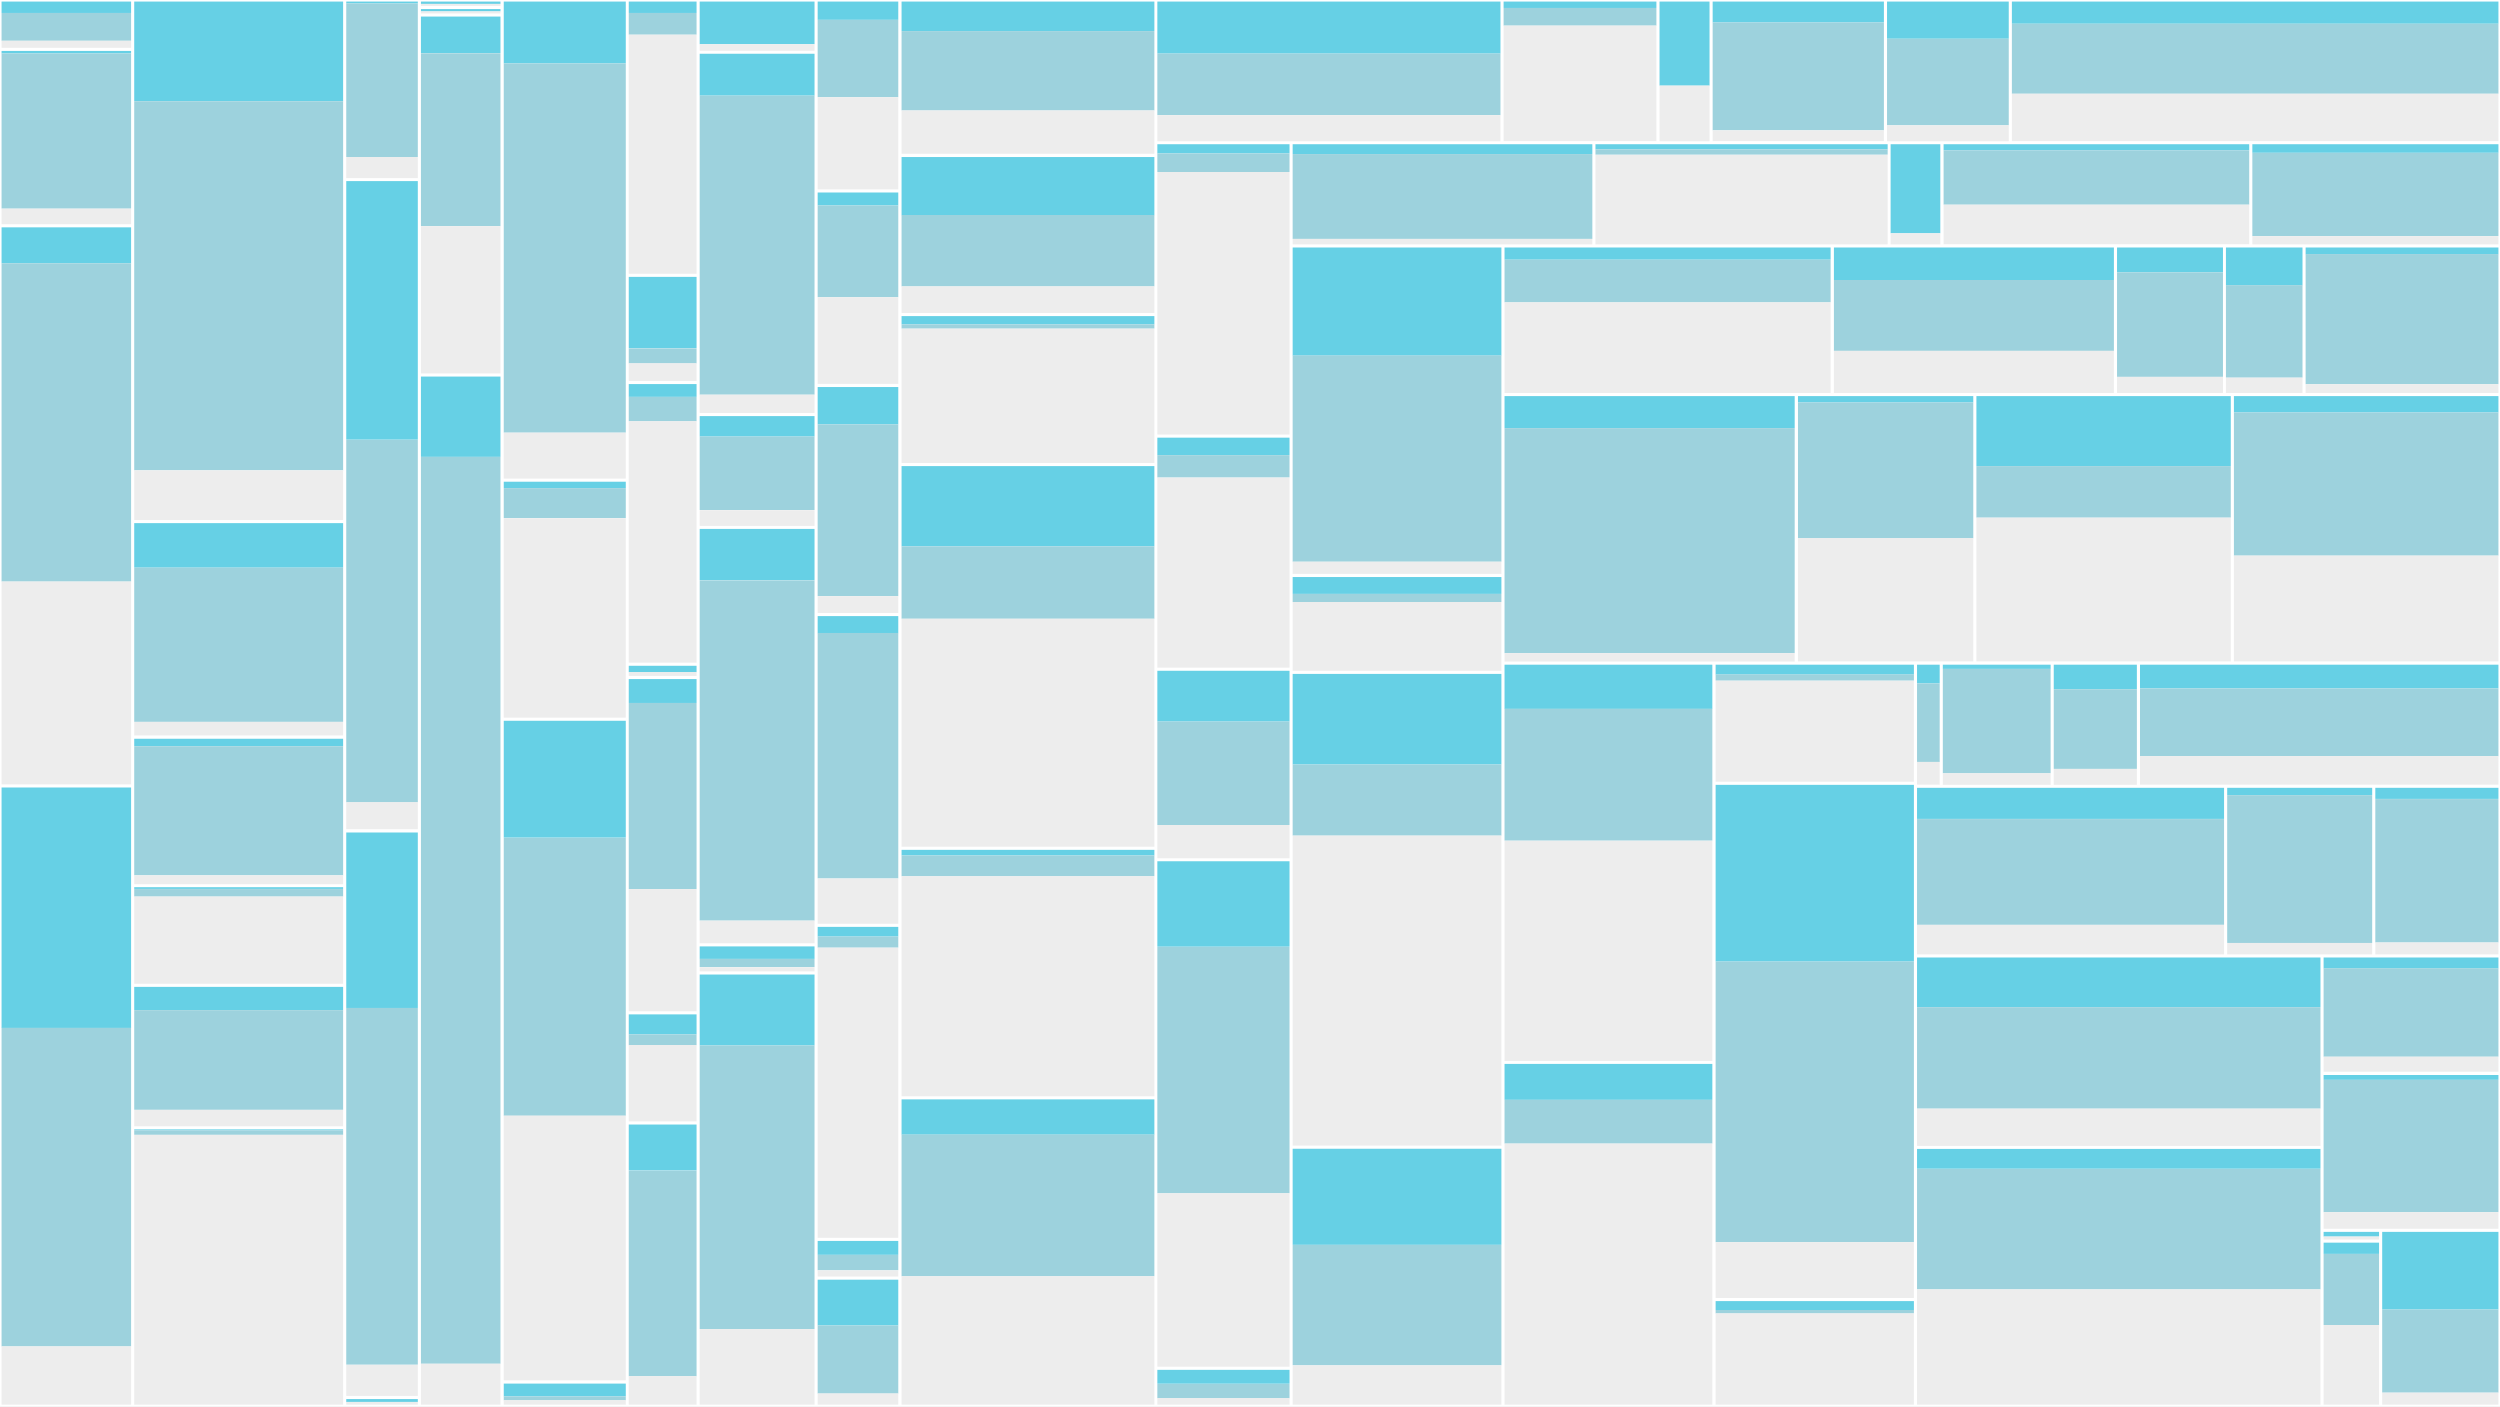
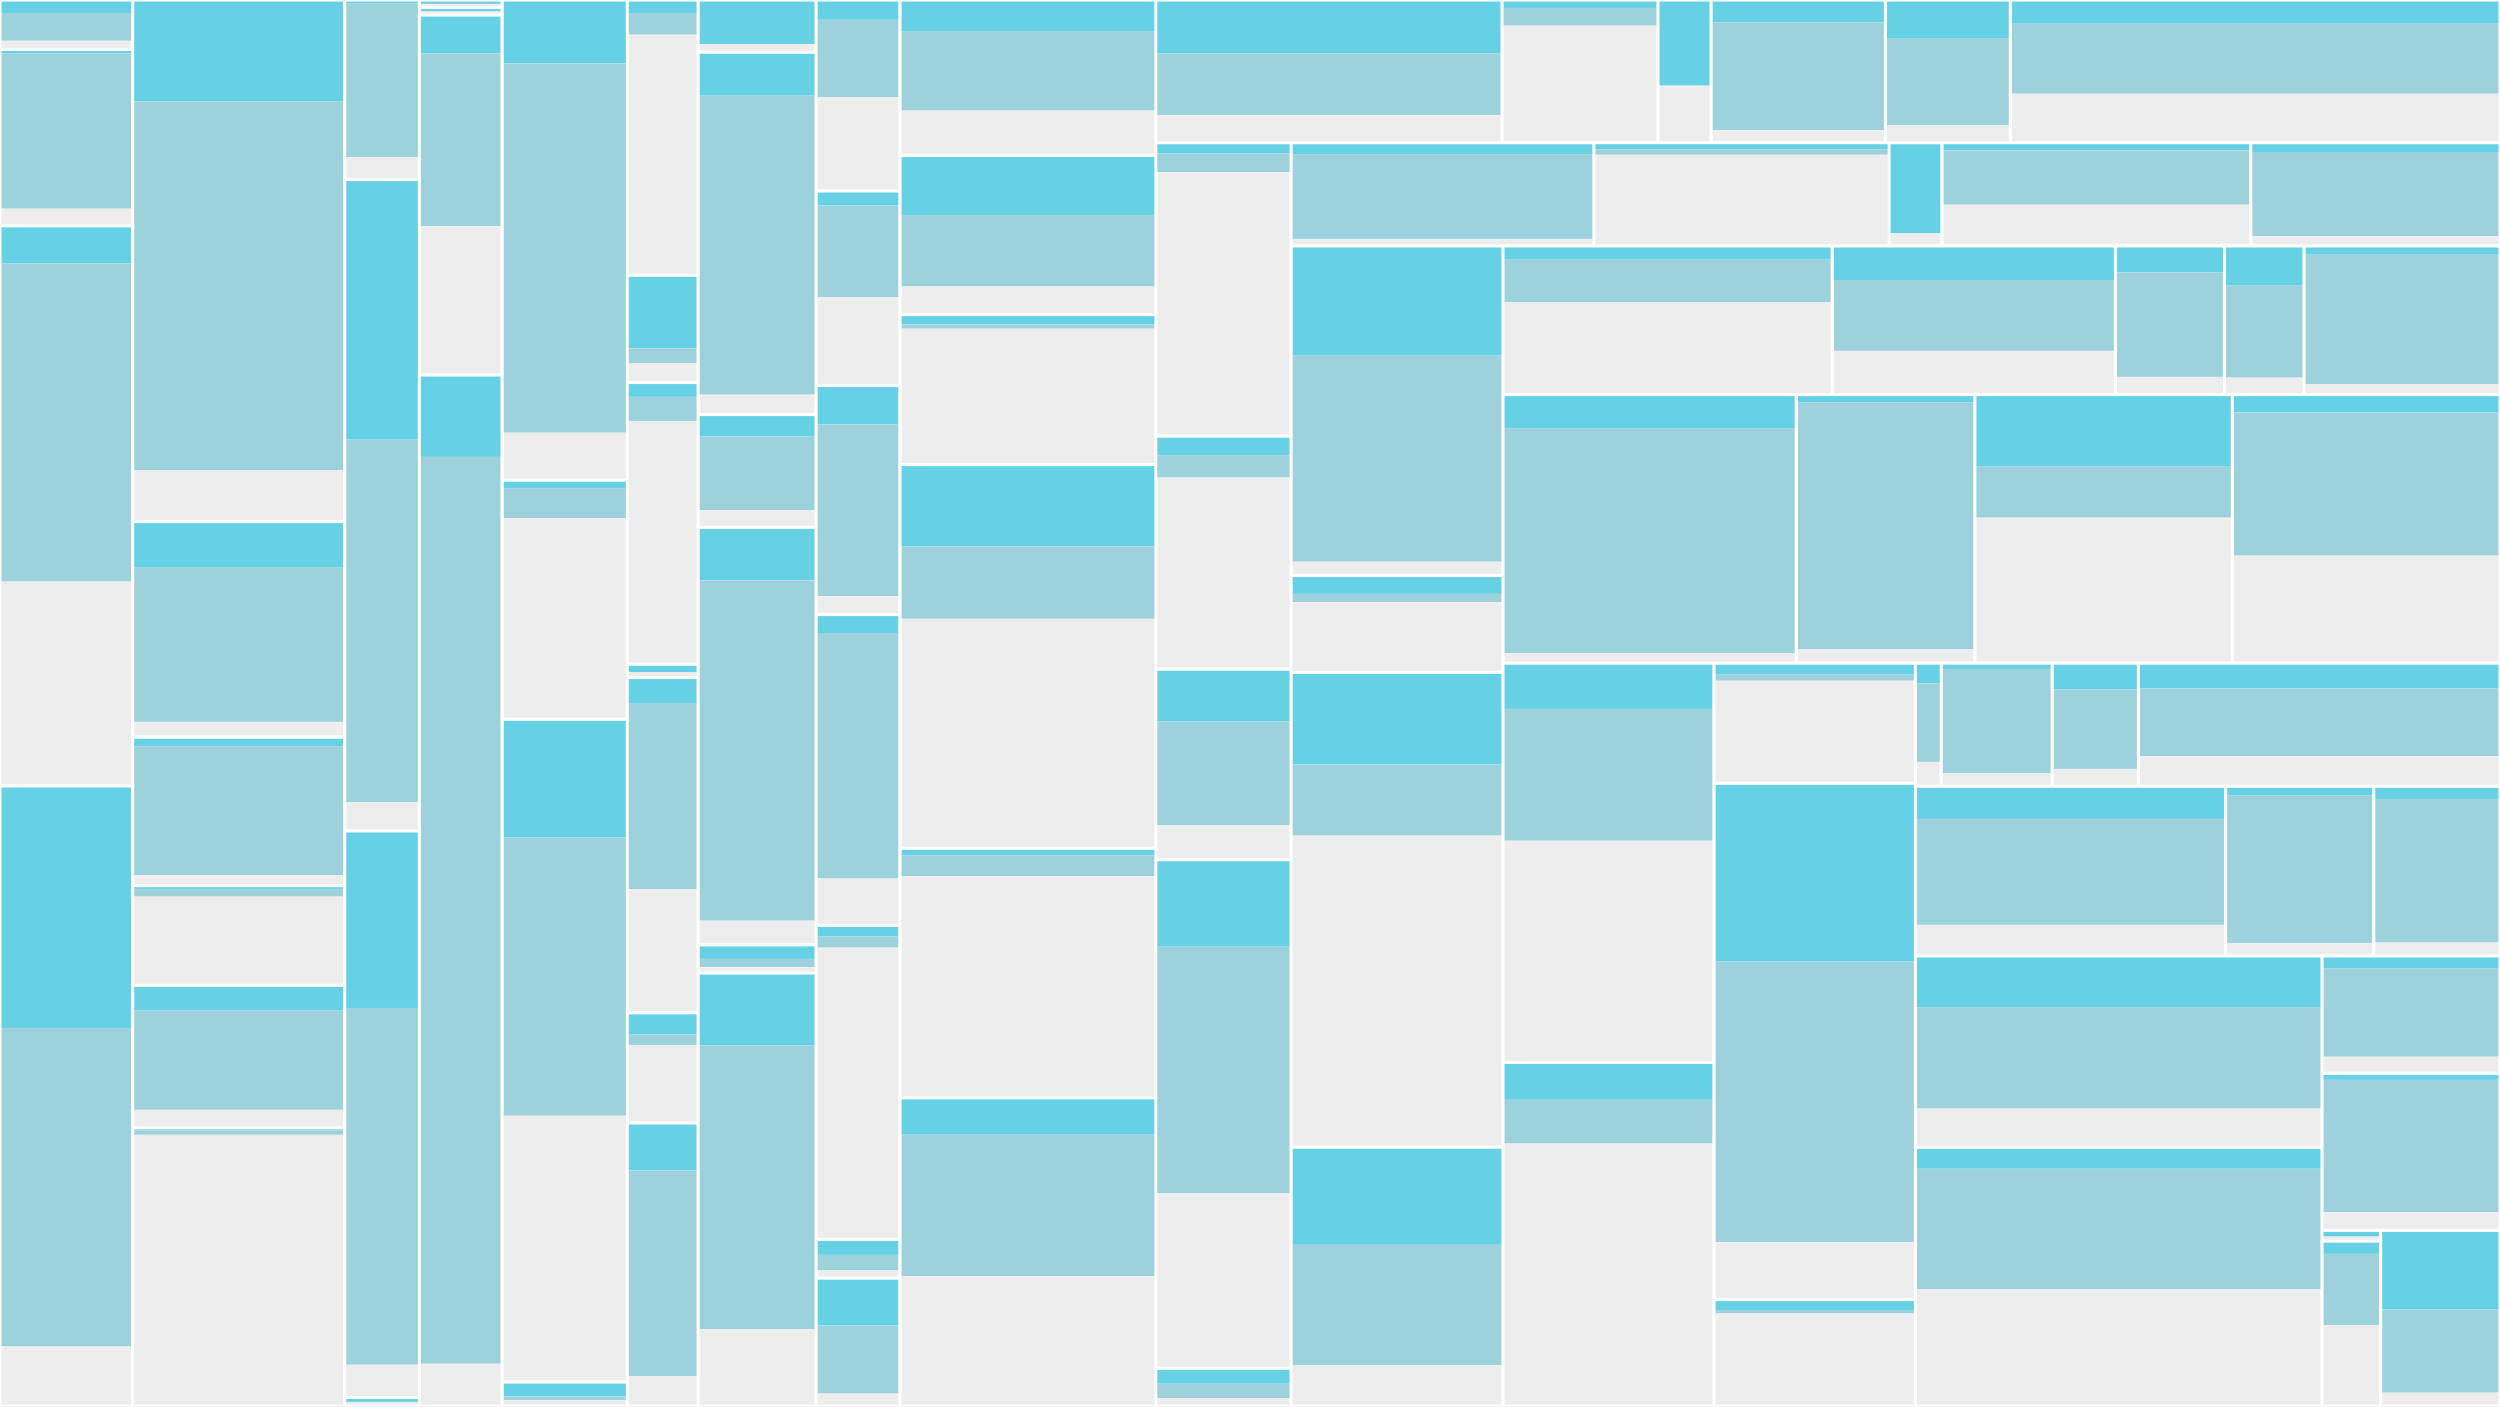
<svg xmlns="http://www.w3.org/2000/svg" viewBox="0 0 1600 900" width="1600" height="900" role="img" aria-label="Decoded overlay code coverage box tree, cyan band">
  <rect x="0" y="0" width="1600" height="900" fill="#ffffff" />
  <rect x="1" y="1" width="82.9" height="7.3" style="fill:hsl(190, 71%, 65%);fill:oklch(0.645 0.128 200)" />
  <rect x="1" y="8.3" width="82.9" height="17.8" style="fill:hsl(190, 48%, 74%);fill:oklch(0.740 0.085 200)" />
  <rect x="1" y="26.1" width="82.9" height="4.5" style="fill:hsl(190, 0%, 93%);fill:oklch(0.930 0.000 200)" />
  <rect x="1" y="32.6" width="82.9" height="1.6" style="fill:hsl(190, 71%, 65%);fill:oklch(0.645 0.128 200)" />
  <rect x="1" y="34.2" width="82.9" height="99.3" style="fill:hsl(190, 48%, 74%);fill:oklch(0.740 0.085 200)" />
  <rect x="1" y="133.6" width="82.9" height="9.9" style="fill:hsl(190, 0%, 93%);fill:oklch(0.930 0.000 200)" />
  <rect x="1" y="145.5" width="82.9" height="23" style="fill:hsl(190, 71%, 65%);fill:oklch(0.645 0.128 200)" />
  <rect x="1" y="168.5" width="82.9" height="203.7" style="fill:hsl(190, 48%, 74%);fill:oklch(0.740 0.085 200)" />
  <rect x="1" y="372.2" width="82.9" height="129.8" style="fill:hsl(190, 0%, 93%);fill:oklch(0.930 0.000 200)" />
  <rect x="1" y="504" width="82.9" height="153.9" style="fill:hsl(190, 71%, 65%);fill:oklch(0.645 0.128 200)" />
  <rect x="1" y="657.8" width="82.9" height="203.9" style="fill:hsl(190, 48%, 74%);fill:oklch(0.740 0.085 200)" />
  <rect x="1" y="861.7" width="82.9" height="37.3" style="fill:hsl(190, 0%, 93%);fill:oklch(0.930 0.000 200)" />
  <rect x="85.9" y="1" width="133.7" height="63.8" style="fill:hsl(190, 71%, 65%);fill:oklch(0.645 0.128 200)" />
  <rect x="85.9" y="64.8" width="133.7" height="236.2" style="fill:hsl(190, 48%, 74%);fill:oklch(0.740 0.085 200)" />
  <rect x="85.9" y="301" width="133.7" height="31.8" style="fill:hsl(190, 0%, 93%);fill:oklch(0.930 0.000 200)" />
  <rect x="85.9" y="334.8" width="133.7" height="28.5" style="fill:hsl(190, 71%, 65%);fill:oklch(0.645 0.128 200)" />
  <rect x="85.9" y="363.3" width="133.7" height="98.7" style="fill:hsl(190, 48%, 74%);fill:oklch(0.740 0.085 200)" />
  <rect x="85.9" y="462" width="133.7" height="8.7" style="fill:hsl(190, 0%, 93%);fill:oklch(0.930 0.000 200)" />
  <rect x="85.9" y="472.8" width="133.7" height="4.8" style="fill:hsl(190, 71%, 65%);fill:oklch(0.645 0.128 200)" />
  <rect x="85.9" y="477.6" width="133.7" height="82.6" style="fill:hsl(190, 48%, 74%);fill:oklch(0.740 0.085 200)" />
  <rect x="85.9" y="560.2" width="133.7" height="5.7" style="fill:hsl(190, 0%, 93%);fill:oklch(0.930 0.000 200)" />
  <rect x="85.9" y="567.8" width="133.7" height="1.1" style="fill:hsl(190, 71%, 65%);fill:oklch(0.645 0.128 200)" />
  <rect x="85.9" y="569" width="133.7" height="4.8" style="fill:hsl(190, 48%, 74%);fill:oklch(0.740 0.085 200)" />
  <rect x="85.9" y="573.8" width="133.7" height="55.8" style="fill:hsl(190, 0%, 93%);fill:oklch(0.930 0.000 200)" />
  <rect x="85.9" y="631.6" width="133.7" height="14.9" style="fill:hsl(190, 71%, 65%);fill:oklch(0.645 0.128 200)" />
  <rect x="85.9" y="646.5" width="133.7" height="63.8" style="fill:hsl(190, 48%, 74%);fill:oklch(0.740 0.085 200)" />
  <rect x="85.9" y="710.3" width="133.7" height="10.5" style="fill:hsl(190, 0%, 93%);fill:oklch(0.930 0.000 200)" />
  <rect x="85.9" y="722.8" width="133.7" height="0.6" style="fill:hsl(190, 71%, 65%);fill:oklch(0.645 0.128 200)" />
  <rect x="85.9" y="723.4" width="133.7" height="2.9" style="fill:hsl(190, 48%, 74%);fill:oklch(0.740 0.085 200)" />
  <rect x="85.9" y="726.3" width="133.7" height="172.7" style="fill:hsl(190, 0%, 93%);fill:oklch(0.930 0.000 200)" />
  <rect x="221.6" y="1" width="45.8" height="1.2" style="fill:hsl(190, 71%, 65%);fill:oklch(0.645 0.128 200)" />
  <rect x="221.6" y="2.2" width="45.8" height="98.3" style="fill:hsl(190, 48%, 74%);fill:oklch(0.740 0.085 200)" />
  <rect x="221.6" y="100.5" width="45.8" height="13.5" style="fill:hsl(190, 0%, 93%);fill:oklch(0.930 0.000 200)" />
  <rect x="221.6" y="115.9" width="45.8" height="165.5" style="fill:hsl(190, 71%, 65%);fill:oklch(0.645 0.128 200)" />
  <rect x="221.6" y="281.5" width="45.8" height="232" style="fill:hsl(190, 48%, 74%);fill:oklch(0.740 0.085 200)" />
  <rect x="221.6" y="513.4" width="45.8" height="17.3" style="fill:hsl(190, 0%, 93%);fill:oklch(0.930 0.000 200)" />
  <rect x="221.6" y="532.8" width="45.8" height="112.3" style="fill:hsl(190, 71%, 65%);fill:oklch(0.645 0.128 200)" />
  <rect x="221.6" y="645.1" width="45.8" height="228.3" style="fill:hsl(190, 48%, 74%);fill:oklch(0.740 0.085 200)" />
  <rect x="221.6" y="873.5" width="45.8" height="19.9" style="fill:hsl(190, 0%, 93%);fill:oklch(0.930 0.000 200)" />
  <rect x="221.6" y="895.4" width="45.8" height="1.9" style="fill:hsl(190, 71%, 65%);fill:oklch(0.645 0.128 200)" />
  <rect x="221.6" y="897.2" width="45.8" height="1.8" style="fill:hsl(190, 0%, 93%);fill:oklch(0.930 0.000 200)" />
  <rect x="269.4" y="1" width="50.9" height="1.5" style="fill:hsl(190, 71%, 65%);fill:oklch(0.645 0.128 200)" />
  <rect x="269.4" y="2.5" width="50.9" height="1.3" style="fill:hsl(190, 0%, 93%);fill:oklch(0.930 0.000 200)" />
  <rect x="269.4" y="5.8" width="50.9" height="1.5" style="fill:hsl(190, 71%, 65%);fill:oklch(0.645 0.128 200)" />
  <rect x="269.4" y="7.3" width="50.9" height="1.3" style="fill:hsl(190, 0%, 93%);fill:oklch(0.930 0.000 200)" />
  <rect x="269.4" y="10.6" width="50.9" height="23.4" style="fill:hsl(190, 71%, 65%);fill:oklch(0.645 0.128 200)" />
  <rect x="269.4" y="34.1" width="50.9" height="110.6" style="fill:hsl(190, 48%, 74%);fill:oklch(0.740 0.085 200)" />
  <rect x="269.4" y="144.7" width="50.9" height="94.3" style="fill:hsl(190, 0%, 93%);fill:oklch(0.930 0.000 200)" />
  <rect x="269.4" y="241" width="50.9" height="51.4" style="fill:hsl(190, 71%, 65%);fill:oklch(0.645 0.128 200)" />
  <rect x="269.4" y="292.4" width="50.9" height="580.4" style="fill:hsl(190, 48%, 74%);fill:oklch(0.740 0.085 200)" />
  <rect x="269.4" y="872.8" width="50.9" height="26.2" style="fill:hsl(190, 0%, 93%);fill:oklch(0.930 0.000 200)" />
  <rect x="322.4" y="1" width="78.1" height="39.6" style="fill:hsl(190, 71%, 65%);fill:oklch(0.645 0.128 200)" />
  <rect x="322.4" y="40.6" width="78.1" height="236.3" style="fill:hsl(190, 48%, 74%);fill:oklch(0.740 0.085 200)" />
  <rect x="322.4" y="276.9" width="78.1" height="29.4" style="fill:hsl(190, 0%, 93%);fill:oklch(0.930 0.000 200)" />
  <rect x="322.4" y="308.3" width="78.1" height="4.1" style="fill:hsl(190, 71%, 65%);fill:oklch(0.645 0.128 200)" />
  <rect x="322.4" y="312.4" width="78.1" height="19.2" style="fill:hsl(190, 48%, 74%);fill:oklch(0.740 0.085 200)" />
  <rect x="322.4" y="331.7" width="78.1" height="127.6" style="fill:hsl(190, 0%, 93%);fill:oklch(0.930 0.000 200)" />
  <rect x="322.4" y="461.3" width="78.1" height="74.8" style="fill:hsl(190, 71%, 65%);fill:oklch(0.645 0.128 200)" />
  <rect x="322.4" y="536.2" width="78.1" height="177.9" style="fill:hsl(190, 48%, 74%);fill:oklch(0.740 0.085 200)" />
  <rect x="322.4" y="714" width="78.1" height="169.4" style="fill:hsl(190, 0%, 93%);fill:oklch(0.930 0.000 200)" />
  <rect x="322.4" y="885.5" width="78.1" height="8.2" style="fill:hsl(190, 71%, 65%);fill:oklch(0.645 0.128 200)" />
  <rect x="322.4" y="893.7" width="78.1" height="2.5" style="fill:hsl(190, 48%, 74%);fill:oklch(0.740 0.085 200)" />
  <rect x="322.4" y="896.1" width="78.1" height="2.9" style="fill:hsl(190, 0%, 93%);fill:oklch(0.930 0.000 200)" />
  <rect x="402.4" y="1" width="43.4" height="7.3" style="fill:hsl(190, 71%, 65%);fill:oklch(0.645 0.128 200)" />
  <rect x="402.4" y="8.3" width="43.4" height="13.9" style="fill:hsl(190, 48%, 74%);fill:oklch(0.740 0.085 200)" />
  <rect x="402.4" y="22.2" width="43.4" height="153" style="fill:hsl(190, 0%, 93%);fill:oklch(0.930 0.000 200)" />
  <rect x="402.4" y="177.2" width="43.4" height="45.7" style="fill:hsl(190, 71%, 65%);fill:oklch(0.645 0.128 200)" />
  <rect x="402.4" y="223" width="43.4" height="9.6" style="fill:hsl(190, 48%, 74%);fill:oklch(0.740 0.085 200)" />
  <rect x="402.4" y="232.5" width="43.4" height="11.3" style="fill:hsl(190, 0%, 93%);fill:oklch(0.930 0.000 200)" />
  <rect x="402.4" y="245.8" width="43.4" height="8.2" style="fill:hsl(190, 71%, 65%);fill:oklch(0.645 0.128 200)" />
  <rect x="402.4" y="254" width="43.4" height="15.6" style="fill:hsl(190, 48%, 74%);fill:oklch(0.740 0.085 200)" />
  <rect x="402.4" y="269.6" width="43.4" height="154.5" style="fill:hsl(190, 0%, 93%);fill:oklch(0.930 0.000 200)" />
  <rect x="402.4" y="426.1" width="43.4" height="4.1" style="fill:hsl(190, 71%, 65%);fill:oklch(0.645 0.128 200)" />
  <rect x="402.4" y="430.1" width="43.4" height="2.5" style="fill:hsl(190, 0%, 93%);fill:oklch(0.930 0.000 200)" />
  <rect x="402.4" y="434.6" width="43.4" height="15.3" style="fill:hsl(190, 71%, 65%);fill:oklch(0.645 0.128 200)" />
  <rect x="402.4" y="449.9" width="43.4" height="119.1" style="fill:hsl(190, 48%, 74%);fill:oklch(0.740 0.085 200)" />
  <rect x="402.4" y="569" width="43.4" height="78.2" style="fill:hsl(190, 0%, 93%);fill:oklch(0.930 0.000 200)" />
  <rect x="402.4" y="649.2" width="43.4" height="12.8" style="fill:hsl(190, 71%, 65%);fill:oklch(0.645 0.128 200)" />
  <rect x="402.4" y="662" width="43.4" height="6.9" style="fill:hsl(190, 48%, 74%);fill:oklch(0.740 0.085 200)" />
  <rect x="402.4" y="668.8" width="43.4" height="48.9" style="fill:hsl(190, 0%, 93%);fill:oklch(0.930 0.000 200)" />
  <rect x="402.4" y="719.7" width="43.4" height="29.4" style="fill:hsl(190, 71%, 65%);fill:oklch(0.645 0.128 200)" />
  <rect x="402.4" y="749.2" width="43.4" height="131.6" style="fill:hsl(190, 48%, 74%);fill:oklch(0.740 0.085 200)" />
  <rect x="402.4" y="880.7" width="43.4" height="18.3" style="fill:hsl(190, 0%, 93%);fill:oklch(0.930 0.000 200)" />
  <rect x="447.8" y="1" width="73.5" height="27.3" style="fill:hsl(190, 71%, 65%);fill:oklch(0.645 0.128 200)" />
  <rect x="447.8" y="28.3" width="73.5" height="4.2" style="fill:hsl(190, 0%, 93%);fill:oklch(0.930 0.000 200)" />
  <rect x="447.8" y="34.4" width="73.5" height="26.8" style="fill:hsl(190, 71%, 65%);fill:oklch(0.645 0.128 200)" />
  <rect x="447.8" y="61.2" width="73.5" height="191.4" style="fill:hsl(190, 48%, 74%);fill:oklch(0.740 0.085 200)" />
  <rect x="447.8" y="252.6" width="73.5" height="11.7" style="fill:hsl(190, 0%, 93%);fill:oklch(0.930 0.000 200)" />
  <rect x="447.8" y="266.3" width="73.5" height="13.1" style="fill:hsl(190, 71%, 65%);fill:oklch(0.645 0.128 200)" />
  <rect x="447.8" y="279.4" width="73.5" height="47" style="fill:hsl(190, 48%, 74%);fill:oklch(0.740 0.085 200)" />
  <rect x="447.8" y="326.5" width="73.5" height="10.1" style="fill:hsl(190, 0%, 93%);fill:oklch(0.930 0.000 200)" />
  <rect x="447.8" y="338.5" width="73.5" height="32.9" style="fill:hsl(190, 71%, 65%);fill:oklch(0.645 0.128 200)" />
  <rect x="447.8" y="371.5" width="73.5" height="217.7" style="fill:hsl(190, 48%, 74%);fill:oklch(0.740 0.085 200)" />
  <rect x="447.8" y="589.2" width="73.5" height="14.5" style="fill:hsl(190, 0%, 93%);fill:oklch(0.930 0.000 200)" />
  <rect x="447.8" y="605.7" width="73.5" height="8" style="fill:hsl(190, 71%, 65%);fill:oklch(0.645 0.128 200)" />
  <rect x="447.8" y="613.7" width="73.5" height="5.2" style="fill:hsl(190, 48%, 74%);fill:oklch(0.740 0.085 200)" />
  <rect x="447.8" y="619" width="73.5" height="2.7" style="fill:hsl(190, 0%, 93%);fill:oklch(0.930 0.000 200)" />
  <rect x="447.8" y="623.7" width="73.5" height="45.4" style="fill:hsl(190, 71%, 65%);fill:oklch(0.645 0.128 200)" />
  <rect x="447.8" y="669.1" width="73.5" height="181.5" style="fill:hsl(190, 48%, 74%);fill:oklch(0.740 0.085 200)" />
  <rect x="447.8" y="850.6" width="73.5" height="48.4" style="fill:hsl(190, 0%, 93%);fill:oklch(0.930 0.000 200)" />
  <rect x="523.3" y="1" width="51.6" height="11.7" style="fill:hsl(190, 71%, 65%);fill:oklch(0.645 0.128 200)" />
  <rect x="523.3" y="12.7" width="51.6" height="49.5" style="fill:hsl(190, 48%, 74%);fill:oklch(0.740 0.085 200)" />
  <rect x="523.3" y="62.2" width="51.6" height="59" style="fill:hsl(190, 0%, 93%);fill:oklch(0.930 0.000 200)" />
  <rect x="523.3" y="123.2" width="51.6" height="8.3" style="fill:hsl(190, 71%, 65%);fill:oklch(0.645 0.128 200)" />
  <rect x="523.3" y="131.5" width="51.6" height="58.7" style="fill:hsl(190, 48%, 74%);fill:oklch(0.740 0.085 200)" />
  <rect x="523.3" y="190.2" width="51.6" height="55.5" style="fill:hsl(190, 0%, 93%);fill:oklch(0.930 0.000 200)" />
  <rect x="523.3" y="247.7" width="51.6" height="23.9" style="fill:hsl(190, 71%, 65%);fill:oklch(0.645 0.128 200)" />
  <rect x="523.3" y="271.6" width="51.6" height="109.9" style="fill:hsl(190, 48%, 74%);fill:oklch(0.740 0.085 200)" />
  <rect x="523.3" y="381.5" width="51.6" height="10.8" style="fill:hsl(190, 0%, 93%);fill:oklch(0.930 0.000 200)" />
  <rect x="523.3" y="394.3" width="51.6" height="10.9" style="fill:hsl(190, 71%, 65%);fill:oklch(0.645 0.128 200)" />
  <rect x="523.3" y="405.1" width="51.6" height="157.1" style="fill:hsl(190, 48%, 74%);fill:oklch(0.740 0.085 200)" />
  <rect x="523.3" y="562.3" width="51.6" height="28.9" style="fill:hsl(190, 0%, 93%);fill:oklch(0.930 0.000 200)" />
  <rect x="523.3" y="593.2" width="51.6" height="6.2" style="fill:hsl(190, 71%, 65%);fill:oklch(0.645 0.128 200)" />
  <rect x="523.3" y="599.4" width="51.6" height="7.1" style="fill:hsl(190, 48%, 74%);fill:oklch(0.740 0.085 200)" />
  <rect x="523.3" y="606.5" width="51.6" height="185.7" style="fill:hsl(190, 0%, 93%);fill:oklch(0.930 0.000 200)" />
  <rect x="523.3" y="794.2" width="51.6" height="8.9" style="fill:hsl(190, 71%, 65%);fill:oklch(0.645 0.128 200)" />
  <rect x="523.3" y="803.1" width="51.6" height="9.9" style="fill:hsl(190, 48%, 74%);fill:oklch(0.740 0.085 200)" />
  <rect x="523.3" y="813" width="51.6" height="4" style="fill:hsl(190, 0%, 93%);fill:oklch(0.930 0.000 200)" />
  <rect x="523.3" y="819" width="51.6" height="29.3" style="fill:hsl(190, 71%, 65%);fill:oklch(0.645 0.128 200)" />
  <rect x="523.3" y="848.3" width="51.6" height="43.6" style="fill:hsl(190, 48%, 74%);fill:oklch(0.740 0.085 200)" />
  <rect x="523.3" y="891.8" width="51.6" height="7.2" style="fill:hsl(190, 0%, 93%);fill:oklch(0.930 0.000 200)" />
  <rect x="577" y="1" width="161.8" height="18.9" style="fill:hsl(190, 71%, 65%);fill:oklch(0.645 0.128 200)" />
  <rect x="577" y="19.9" width="161.8" height="50.8" style="fill:hsl(190, 48%, 74%);fill:oklch(0.740 0.085 200)" />
  <rect x="577" y="70.7" width="161.8" height="27.7" style="fill:hsl(190, 0%, 93%);fill:oklch(0.930 0.000 200)" />
  <rect x="577" y="100.5" width="161.8" height="37.2" style="fill:hsl(190, 71%, 65%);fill:oklch(0.645 0.128 200)" />
  <rect x="577" y="137.6" width="161.8" height="45.7" style="fill:hsl(190, 48%, 74%);fill:oklch(0.740 0.085 200)" />
  <rect x="577" y="183.3" width="161.8" height="17" style="fill:hsl(190, 0%, 93%);fill:oklch(0.930 0.000 200)" />
  <rect x="577" y="202.3" width="161.8" height="5.3" style="fill:hsl(190, 71%, 65%);fill:oklch(0.645 0.128 200)" />
  <rect x="577" y="207.6" width="161.8" height="2.7" style="fill:hsl(190, 48%, 74%);fill:oklch(0.740 0.085 200)" />
  <rect x="577" y="210.4" width="161.8" height="85.9" style="fill:hsl(190, 0%, 93%);fill:oklch(0.930 0.000 200)" />
  <rect x="577" y="298.3" width="161.8" height="51.4" style="fill:hsl(190, 71%, 65%);fill:oklch(0.645 0.128 200)" />
  <rect x="577" y="349.7" width="161.8" height="46.3" style="fill:hsl(190, 48%, 74%);fill:oklch(0.740 0.085 200)" />
  <rect x="577" y="396" width="161.8" height="145.9" style="fill:hsl(190, 0%, 93%);fill:oklch(0.930 0.000 200)" />
  <rect x="577" y="543.9" width="161.8" height="3.6" style="fill:hsl(190, 71%, 65%);fill:oklch(0.645 0.128 200)" />
  <rect x="577" y="547.5" width="161.8" height="13.3" style="fill:hsl(190, 48%, 74%);fill:oklch(0.740 0.085 200)" />
  <rect x="577" y="560.8" width="161.8" height="140.8" style="fill:hsl(190, 0%, 93%);fill:oklch(0.930 0.000 200)" />
  <rect x="577" y="703.6" width="161.8" height="22.6" style="fill:hsl(190, 71%, 65%);fill:oklch(0.645 0.128 200)" />
  <rect x="577" y="726.1" width="161.8" height="90.7" style="fill:hsl(190, 48%, 74%);fill:oklch(0.740 0.085 200)" />
  <rect x="577" y="816.8" width="161.8" height="82.2" style="fill:hsl(190, 0%, 93%);fill:oklch(0.930 0.000 200)" />
  <rect x="740.7" y="1" width="219.6" height="33.3" style="fill:hsl(190, 71%, 65%);fill:oklch(0.645 0.128 200)" />
  <rect x="740.7" y="34.3" width="219.6" height="39.4" style="fill:hsl(190, 48%, 74%);fill:oklch(0.740 0.085 200)" />
  <rect x="740.7" y="73.7" width="219.6" height="16.7" style="fill:hsl(190, 0%, 93%);fill:oklch(0.930 0.000 200)" />
  <rect x="962.3" y="1" width="97.8" height="4.1" style="fill:hsl(190, 71%, 65%);fill:oklch(0.645 0.128 200)" />
  <rect x="962.3" y="5.1" width="97.8" height="11.3" style="fill:hsl(190, 48%, 74%);fill:oklch(0.740 0.085 200)" />
  <rect x="962.3" y="16.4" width="97.8" height="73.9" style="fill:hsl(190, 0%, 93%);fill:oklch(0.930 0.000 200)" />
  <rect x="1062.1" y="1" width="32" height="53.8" style="fill:hsl(190, 71%, 65%);fill:oklch(0.645 0.128 200)" />
  <rect x="1062.1" y="54.8" width="32" height="35.6" style="fill:hsl(190, 0%, 93%);fill:oklch(0.930 0.000 200)" />
  <rect x="1096.1" y="1" width="109.6" height="13.4" style="fill:hsl(190, 71%, 65%);fill:oklch(0.645 0.128 200)" />
  <rect x="1096.1" y="14.4" width="109.6" height="69" style="fill:hsl(190, 48%, 74%);fill:oklch(0.740 0.085 200)" />
  <rect x="1096.1" y="83.4" width="109.6" height="6.9" style="fill:hsl(190, 0%, 93%);fill:oklch(0.930 0.000 200)" />
  <rect x="1207.7" y="1" width="77.9" height="23.8" style="fill:hsl(190, 71%, 65%);fill:oklch(0.645 0.128 200)" />
  <rect x="1207.7" y="24.8" width="77.9" height="55.4" style="fill:hsl(190, 48%, 74%);fill:oklch(0.740 0.085 200)" />
  <rect x="1207.7" y="80.2" width="77.9" height="10.2" style="fill:hsl(190, 0%, 93%);fill:oklch(0.930 0.000 200)" />
  <rect x="1287.6" y="1" width="311.4" height="14.2" style="fill:hsl(190, 71%, 65%);fill:oklch(0.645 0.128 200)" />
  <rect x="1287.6" y="15.2" width="311.4" height="44.8" style="fill:hsl(190, 48%, 74%);fill:oklch(0.740 0.085 200)" />
  <rect x="1287.6" y="60" width="311.4" height="30.3" style="fill:hsl(190, 0%, 93%);fill:oklch(0.930 0.000 200)" />
  <rect x="740.7" y="92.3" width="84.6" height="5.9" style="fill:hsl(190, 71%, 65%);fill:oklch(0.645 0.128 200)" />
  <rect x="740.7" y="98.2" width="84.6" height="11.9" style="fill:hsl(190, 48%, 74%);fill:oklch(0.740 0.085 200)" />
  <rect x="740.7" y="110.1" width="84.6" height="168" style="fill:hsl(190, 0%, 93%);fill:oklch(0.930 0.000 200)" />
  <rect x="740.7" y="280.1" width="84.6" height="11.2" style="fill:hsl(190, 71%, 65%);fill:oklch(0.645 0.128 200)" />
  <rect x="740.7" y="291.3" width="84.6" height="14.3" style="fill:hsl(190, 48%, 74%);fill:oklch(0.740 0.085 200)" />
  <rect x="740.7" y="305.7" width="84.6" height="121.6" style="fill:hsl(190, 0%, 93%);fill:oklch(0.930 0.000 200)" />
  <rect x="740.7" y="429.3" width="84.6" height="32.5" style="fill:hsl(190, 71%, 65%);fill:oklch(0.645 0.128 200)" />
  <rect x="740.7" y="461.8" width="84.6" height="66.2" style="fill:hsl(190, 48%, 74%);fill:oklch(0.740 0.085 200)" />
  <rect x="740.7" y="528" width="84.6" height="21.3" style="fill:hsl(190, 0%, 93%);fill:oklch(0.930 0.000 200)" />
  <rect x="740.7" y="551.2" width="84.6" height="54.7" style="fill:hsl(190, 71%, 65%);fill:oklch(0.645 0.128 200)" />
  <rect x="740.7" y="606" width="84.6" height="157.7" style="fill:hsl(190, 48%, 74%);fill:oklch(0.740 0.085 200)" />
  <rect x="740.7" y="763.7" width="84.6" height="111" style="fill:hsl(190, 0%, 93%);fill:oklch(0.930 0.000 200)" />
  <rect x="740.7" y="876.7" width="84.6" height="8.9" style="fill:hsl(190, 71%, 65%);fill:oklch(0.645 0.128 200)" />
  <rect x="740.7" y="885.7" width="84.6" height="9.2" style="fill:hsl(190, 48%, 74%);fill:oklch(0.740 0.085 200)" />
  <rect x="740.7" y="894.8" width="84.6" height="4.2" style="fill:hsl(190, 0%, 93%);fill:oklch(0.930 0.000 200)" />
  <rect x="827.3" y="92.3" width="191.8" height="6.3" style="fill:hsl(190, 71%, 65%);fill:oklch(0.645 0.128 200)" />
  <rect x="827.3" y="98.6" width="191.8" height="54.3" style="fill:hsl(190, 48%, 74%);fill:oklch(0.740 0.085 200)" />
  <rect x="827.3" y="152.9" width="191.8" height="3.5" style="fill:hsl(190, 0%, 93%);fill:oklch(0.930 0.000 200)" />
  <rect x="1021.1" y="92.3" width="187" height="3.3" style="fill:hsl(190, 71%, 65%);fill:oklch(0.645 0.128 200)" />
  <rect x="1021.1" y="95.6" width="187" height="3.4" style="fill:hsl(190, 48%, 74%);fill:oklch(0.740 0.085 200)" />
  <rect x="1021.1" y="99.1" width="187" height="57.3" style="fill:hsl(190, 0%, 93%);fill:oklch(0.930 0.000 200)" />
  <rect x="1210" y="92.3" width="31.8" height="57" style="fill:hsl(190, 71%, 65%);fill:oklch(0.645 0.128 200)" />
  <rect x="1210" y="149.3" width="31.8" height="7.1" style="fill:hsl(190, 0%, 93%);fill:oklch(0.930 0.000 200)" />
  <rect x="1243.9" y="92.3" width="195.6" height="3.9" style="fill:hsl(190, 71%, 65%);fill:oklch(0.645 0.128 200)" />
  <rect x="1243.9" y="96.2" width="195.6" height="34.8" style="fill:hsl(190, 48%, 74%);fill:oklch(0.740 0.085 200)" />
  <rect x="1243.9" y="131" width="195.6" height="25.3" style="fill:hsl(190, 0%, 93%);fill:oklch(0.930 0.000 200)" />
  <rect x="1441.5" y="92.3" width="157.5" height="5.5" style="fill:hsl(190, 71%, 65%);fill:oklch(0.645 0.128 200)" />
  <rect x="1441.5" y="97.8" width="157.5" height="53.3" style="fill:hsl(190, 48%, 74%);fill:oklch(0.740 0.085 200)" />
  <rect x="1441.5" y="151.1" width="157.5" height="5.3" style="fill:hsl(190, 0%, 93%);fill:oklch(0.930 0.000 200)" />
  <rect x="827.3" y="158.4" width="133.6" height="69.2" style="fill:hsl(190, 71%, 65%);fill:oklch(0.645 0.128 200)" />
  <rect x="827.3" y="227.5" width="133.6" height="132" style="fill:hsl(190, 48%, 74%);fill:oklch(0.740 0.085 200)" />
  <rect x="827.3" y="359.5" width="133.6" height="7.8" style="fill:hsl(190, 0%, 93%);fill:oklch(0.930 0.000 200)" />
  <rect x="827.3" y="369.3" width="133.6" height="10.8" style="fill:hsl(190, 71%, 65%);fill:oklch(0.645 0.128 200)" />
  <rect x="827.3" y="380.1" width="133.6" height="5.2" style="fill:hsl(190, 48%, 74%);fill:oklch(0.740 0.085 200)" />
  <rect x="827.3" y="385.3" width="133.6" height="44" style="fill:hsl(190, 0%, 93%);fill:oklch(0.930 0.000 200)" />
  <rect x="827.3" y="431.3" width="133.6" height="58" style="fill:hsl(190, 71%, 65%);fill:oklch(0.645 0.128 200)" />
  <rect x="827.3" y="489.3" width="133.6" height="45.5" style="fill:hsl(190, 48%, 74%);fill:oklch(0.740 0.085 200)" />
  <rect x="827.3" y="534.8" width="133.6" height="198.4" style="fill:hsl(190, 0%, 93%);fill:oklch(0.930 0.000 200)" />
  <rect x="827.3" y="735.2" width="133.6" height="61.5" style="fill:hsl(190, 71%, 65%);fill:oklch(0.645 0.128 200)" />
  <rect x="827.3" y="796.7" width="133.6" height="77.1" style="fill:hsl(190, 48%, 74%);fill:oklch(0.740 0.085 200)" />
  <rect x="827.3" y="873.9" width="133.6" height="25.1" style="fill:hsl(190, 0%, 93%);fill:oklch(0.930 0.000 200)" />
  <rect x="962.9" y="158.4" width="208.7" height="7.8" style="fill:hsl(190, 71%, 65%);fill:oklch(0.645 0.128 200)" />
  <rect x="962.9" y="166.2" width="208.7" height="27.3" style="fill:hsl(190, 48%, 74%);fill:oklch(0.740 0.085 200)" />
  <rect x="962.9" y="193.5" width="208.7" height="58" style="fill:hsl(190, 0%, 93%);fill:oklch(0.930 0.000 200)" />
  <rect x="1173.7" y="158.4" width="179.2" height="20.8" style="fill:hsl(190, 71%, 65%);fill:oklch(0.645 0.128 200)" />
  <rect x="1173.7" y="179.2" width="179.2" height="45.4" style="fill:hsl(190, 48%, 74%);fill:oklch(0.740 0.085 200)" />
  <rect x="1173.7" y="224.5" width="179.2" height="27" style="fill:hsl(190, 0%, 93%);fill:oklch(0.930 0.000 200)" />
  <rect x="1354.9" y="158.4" width="67.8" height="15.9" style="fill:hsl(190, 71%, 65%);fill:oklch(0.645 0.128 200)" />
  <rect x="1354.9" y="174.3" width="67.8" height="66.9" style="fill:hsl(190, 48%, 74%);fill:oklch(0.740 0.085 200)" />
  <rect x="1354.9" y="241.2" width="67.8" height="10.3" style="fill:hsl(190, 0%, 93%);fill:oklch(0.930 0.000 200)" />
  <rect x="1424.6" y="158.4" width="49" height="24.2" style="fill:hsl(190, 71%, 65%);fill:oklch(0.645 0.128 200)" />
  <rect x="1424.6" y="182.5" width="49" height="59.2" style="fill:hsl(190, 48%, 74%);fill:oklch(0.740 0.085 200)" />
  <rect x="1424.6" y="241.7" width="49" height="9.8" style="fill:hsl(190, 0%, 93%);fill:oklch(0.930 0.000 200)" />
  <rect x="1475.6" y="158.4" width="123.4" height="4.3" style="fill:hsl(190, 71%, 65%);fill:oklch(0.645 0.128 200)" />
  <rect x="1475.6" y="162.6" width="123.4" height="83.3" style="fill:hsl(190, 48%, 74%);fill:oklch(0.740 0.085 200)" />
  <rect x="1475.6" y="245.9" width="123.4" height="5.6" style="fill:hsl(190, 0%, 93%);fill:oklch(0.930 0.000 200)" />
  <rect x="962.9" y="253.5" width="185.7" height="20.5" style="fill:hsl(190, 71%, 65%);fill:oklch(0.645 0.128 200)" />
  <rect x="962.9" y="274" width="185.7" height="144" style="fill:hsl(190, 48%, 74%);fill:oklch(0.740 0.085 200)" />
  <rect x="962.9" y="418" width="185.7" height="5.4" style="fill:hsl(190, 0%, 93%);fill:oklch(0.930 0.000 200)" />
  <rect x="1150.7" y="253.5" width="112.2" height="4.1" style="fill:hsl(190, 71%, 65%);fill:oklch(0.645 0.128 200)" />
-   <rect x="1150.7" y="257.6" width="112.2" height="86.9" style="fill:hsl(190, 48%, 74%);fill:oklch(0.740 0.085 200)" />
-   <rect x="1150.7" y="344.4" width="112.2" height="78.9" style="fill:hsl(190, 0%, 93%);fill:oklch(0.930 0.000 200)" />
+   <rect x="1150.7" y="257.6" width="112.2" height="158" style="fill:hsl(190, 48%, 74%);fill:oklch(0.740 0.085 200)" />
+   <rect x="1150.7" y="415.6" width="112.2" height="7.7" style="fill:hsl(190, 0%, 93%);fill:oklch(0.930 0.000 200)" />
  <rect x="1264.9" y="253.5" width="162.8" height="44.8" style="fill:hsl(190, 71%, 65%);fill:oklch(0.645 0.128 200)" />
  <rect x="1264.9" y="298.3" width="162.8" height="33" style="fill:hsl(190, 48%, 74%);fill:oklch(0.740 0.085 200)" />
  <rect x="1264.9" y="331.3" width="162.8" height="92" style="fill:hsl(190, 0%, 93%);fill:oklch(0.930 0.000 200)" />
  <rect x="1429.7" y="253.5" width="169.3" height="10.5" style="fill:hsl(190, 71%, 65%);fill:oklch(0.645 0.128 200)" />
  <rect x="1429.7" y="264" width="169.3" height="91.6" style="fill:hsl(190, 48%, 74%);fill:oklch(0.740 0.085 200)" />
  <rect x="1429.7" y="355.6" width="169.3" height="67.7" style="fill:hsl(190, 0%, 93%);fill:oklch(0.930 0.000 200)" />
  <rect x="962.9" y="425.4" width="133" height="28.3" style="fill:hsl(190, 71%, 65%);fill:oklch(0.645 0.128 200)" />
  <rect x="962.9" y="453.6" width="133" height="84.4" style="fill:hsl(190, 48%, 74%);fill:oklch(0.740 0.085 200)" />
  <rect x="962.9" y="538.1" width="133" height="140.9" style="fill:hsl(190, 0%, 93%);fill:oklch(0.930 0.000 200)" />
  <rect x="962.9" y="680.9" width="133" height="23" style="fill:hsl(190, 71%, 65%);fill:oklch(0.645 0.128 200)" />
  <rect x="962.9" y="703.9" width="133" height="28" style="fill:hsl(190, 48%, 74%);fill:oklch(0.740 0.085 200)" />
  <rect x="962.9" y="731.9" width="133" height="167.1" style="fill:hsl(190, 0%, 93%);fill:oklch(0.930 0.000 200)" />
  <rect x="1098" y="425.4" width="126.9" height="6.3" style="fill:hsl(190, 71%, 65%);fill:oklch(0.645 0.128 200)" />
  <rect x="1098" y="431.6" width="126.9" height="4" style="fill:hsl(190, 48%, 74%);fill:oklch(0.740 0.085 200)" />
  <rect x="1098" y="435.7" width="126.9" height="64.6" style="fill:hsl(190, 0%, 93%);fill:oklch(0.930 0.000 200)" />
  <rect x="1098" y="502.3" width="126.9" height="113.1" style="fill:hsl(190, 71%, 65%);fill:oklch(0.645 0.128 200)" />
  <rect x="1098" y="615.4" width="126.9" height="179.6" style="fill:hsl(190, 48%, 74%);fill:oklch(0.740 0.085 200)" />
  <rect x="1098" y="795" width="126.9" height="35.7" style="fill:hsl(190, 0%, 93%);fill:oklch(0.930 0.000 200)" />
  <rect x="1098" y="832.7" width="126.9" height="5.7" style="fill:hsl(190, 71%, 65%);fill:oklch(0.645 0.128 200)" />
  <rect x="1098" y="838.4" width="126.9" height="2.2" style="fill:hsl(190, 48%, 74%);fill:oklch(0.740 0.085 200)" />
  <rect x="1098" y="840.6" width="126.9" height="58.4" style="fill:hsl(190, 0%, 93%);fill:oklch(0.930 0.000 200)" />
  <rect x="1226.9" y="425.4" width="14.5" height="12" style="fill:hsl(190, 71%, 65%);fill:oklch(0.645 0.128 200)" />
  <rect x="1226.9" y="437.4" width="14.5" height="50.3" style="fill:hsl(190, 48%, 74%);fill:oklch(0.740 0.085 200)" />
  <rect x="1226.9" y="487.6" width="14.5" height="14.6" style="fill:hsl(190, 0%, 93%);fill:oklch(0.930 0.000 200)" />
  <rect x="1243.4" y="425.4" width="69" height="2.7" style="fill:hsl(190, 71%, 65%);fill:oklch(0.645 0.128 200)" />
  <rect x="1243.4" y="428.1" width="69" height="66.8" style="fill:hsl(190, 48%, 74%);fill:oklch(0.740 0.085 200)" />
  <rect x="1243.4" y="494.9" width="69" height="7.4" style="fill:hsl(190, 0%, 93%);fill:oklch(0.930 0.000 200)" />
  <rect x="1314.4" y="425.4" width="53.2" height="15.7" style="fill:hsl(190, 71%, 65%);fill:oklch(0.645 0.128 200)" />
  <rect x="1314.4" y="441.1" width="53.2" height="51" style="fill:hsl(190, 48%, 74%);fill:oklch(0.740 0.085 200)" />
  <rect x="1314.4" y="492.1" width="53.2" height="10.2" style="fill:hsl(190, 0%, 93%);fill:oklch(0.930 0.000 200)" />
  <rect x="1369.6" y="425.4" width="229.4" height="15.2" style="fill:hsl(190, 71%, 65%);fill:oklch(0.645 0.128 200)" />
  <rect x="1369.6" y="440.6" width="229.4" height="43.4" style="fill:hsl(190, 48%, 74%);fill:oklch(0.740 0.085 200)" />
  <rect x="1369.6" y="483.9" width="229.4" height="18.3" style="fill:hsl(190, 0%, 93%);fill:oklch(0.930 0.000 200)" />
  <rect x="1226.9" y="504.2" width="196.5" height="19.9" style="fill:hsl(190, 71%, 65%);fill:oklch(0.645 0.128 200)" />
  <rect x="1226.9" y="524.2" width="196.5" height="67.7" style="fill:hsl(190, 48%, 74%);fill:oklch(0.740 0.085 200)" />
  <rect x="1226.9" y="591.9" width="196.5" height="18.9" style="fill:hsl(190, 0%, 93%);fill:oklch(0.930 0.000 200)" />
  <rect x="1425.4" y="504.2" width="92.8" height="4.7" style="fill:hsl(190, 71%, 65%);fill:oklch(0.645 0.128 200)" />
  <rect x="1425.4" y="508.9" width="92.8" height="94.6" style="fill:hsl(190, 48%, 74%);fill:oklch(0.740 0.085 200)" />
  <rect x="1425.4" y="603.5" width="92.8" height="7.3" style="fill:hsl(190, 0%, 93%);fill:oklch(0.930 0.000 200)" />
  <rect x="1520.2" y="504.2" width="78.8" height="7.1" style="fill:hsl(190, 71%, 65%);fill:oklch(0.645 0.128 200)" />
  <rect x="1520.2" y="511.4" width="78.8" height="91.8" style="fill:hsl(190, 48%, 74%);fill:oklch(0.740 0.085 200)" />
  <rect x="1520.2" y="603.2" width="78.8" height="7.6" style="fill:hsl(190, 0%, 93%);fill:oklch(0.930 0.000 200)" />
  <rect x="1226.9" y="612.8" width="258.2" height="31.8" style="fill:hsl(190, 71%, 65%);fill:oklch(0.645 0.128 200)" />
  <rect x="1226.9" y="644.6" width="258.2" height="64.9" style="fill:hsl(190, 48%, 74%);fill:oklch(0.740 0.085 200)" />
  <rect x="1226.9" y="709.6" width="258.2" height="23.8" style="fill:hsl(190, 0%, 93%);fill:oklch(0.930 0.000 200)" />
  <rect x="1226.9" y="735.3" width="258.2" height="12.7" style="fill:hsl(190, 71%, 65%);fill:oklch(0.645 0.128 200)" />
  <rect x="1226.9" y="748.1" width="258.2" height="77.1" style="fill:hsl(190, 48%, 74%);fill:oklch(0.740 0.085 200)" />
  <rect x="1226.9" y="825.2" width="258.2" height="73.8" style="fill:hsl(190, 0%, 93%);fill:oklch(0.930 0.000 200)" />
  <rect x="1487.1" y="612.8" width="111.9" height="7" style="fill:hsl(190, 71%, 65%);fill:oklch(0.645 0.128 200)" />
  <rect x="1487.1" y="619.7" width="111.9" height="56.6" style="fill:hsl(190, 48%, 74%);fill:oklch(0.740 0.085 200)" />
  <rect x="1487.1" y="676.3" width="111.9" height="9.6" style="fill:hsl(190, 0%, 93%);fill:oklch(0.930 0.000 200)" />
  <rect x="1487.1" y="688" width="111.9" height="3.1" style="fill:hsl(190, 71%, 65%);fill:oklch(0.645 0.128 200)" />
  <rect x="1487.1" y="691.1" width="111.9" height="84.7" style="fill:hsl(190, 48%, 74%);fill:oklch(0.740 0.085 200)" />
  <rect x="1487.1" y="775.8" width="111.9" height="10.6" style="fill:hsl(190, 0%, 93%);fill:oklch(0.930 0.000 200)" />
  <rect x="1487.1" y="788.4" width="35.5" height="3" style="fill:hsl(190, 71%, 65%);fill:oklch(0.645 0.128 200)" />
  <rect x="1487.1" y="791.4" width="35.5" height="1.9" style="fill:hsl(190, 0%, 93%);fill:oklch(0.930 0.000 200)" />
  <rect x="1487.1" y="795.3" width="35.5" height="7.2" style="fill:hsl(190, 71%, 65%);fill:oklch(0.645 0.128 200)" />
  <rect x="1487.1" y="802.5" width="35.5" height="45.5" style="fill:hsl(190, 48%, 74%);fill:oklch(0.740 0.085 200)" />
  <rect x="1487.1" y="848" width="35.5" height="51" style="fill:hsl(190, 0%, 93%);fill:oklch(0.930 0.000 200)" />
  <rect x="1524.6" y="788.4" width="74.4" height="49.7" style="fill:hsl(190, 71%, 65%);fill:oklch(0.645 0.128 200)" />
  <rect x="1524.6" y="838.1" width="74.4" height="53.2" style="fill:hsl(190, 48%, 74%);fill:oklch(0.740 0.085 200)" />
  <rect x="1524.6" y="891.3" width="74.4" height="7.7" style="fill:hsl(190, 0%, 93%);fill:oklch(0.930 0.000 200)" />
</svg>
